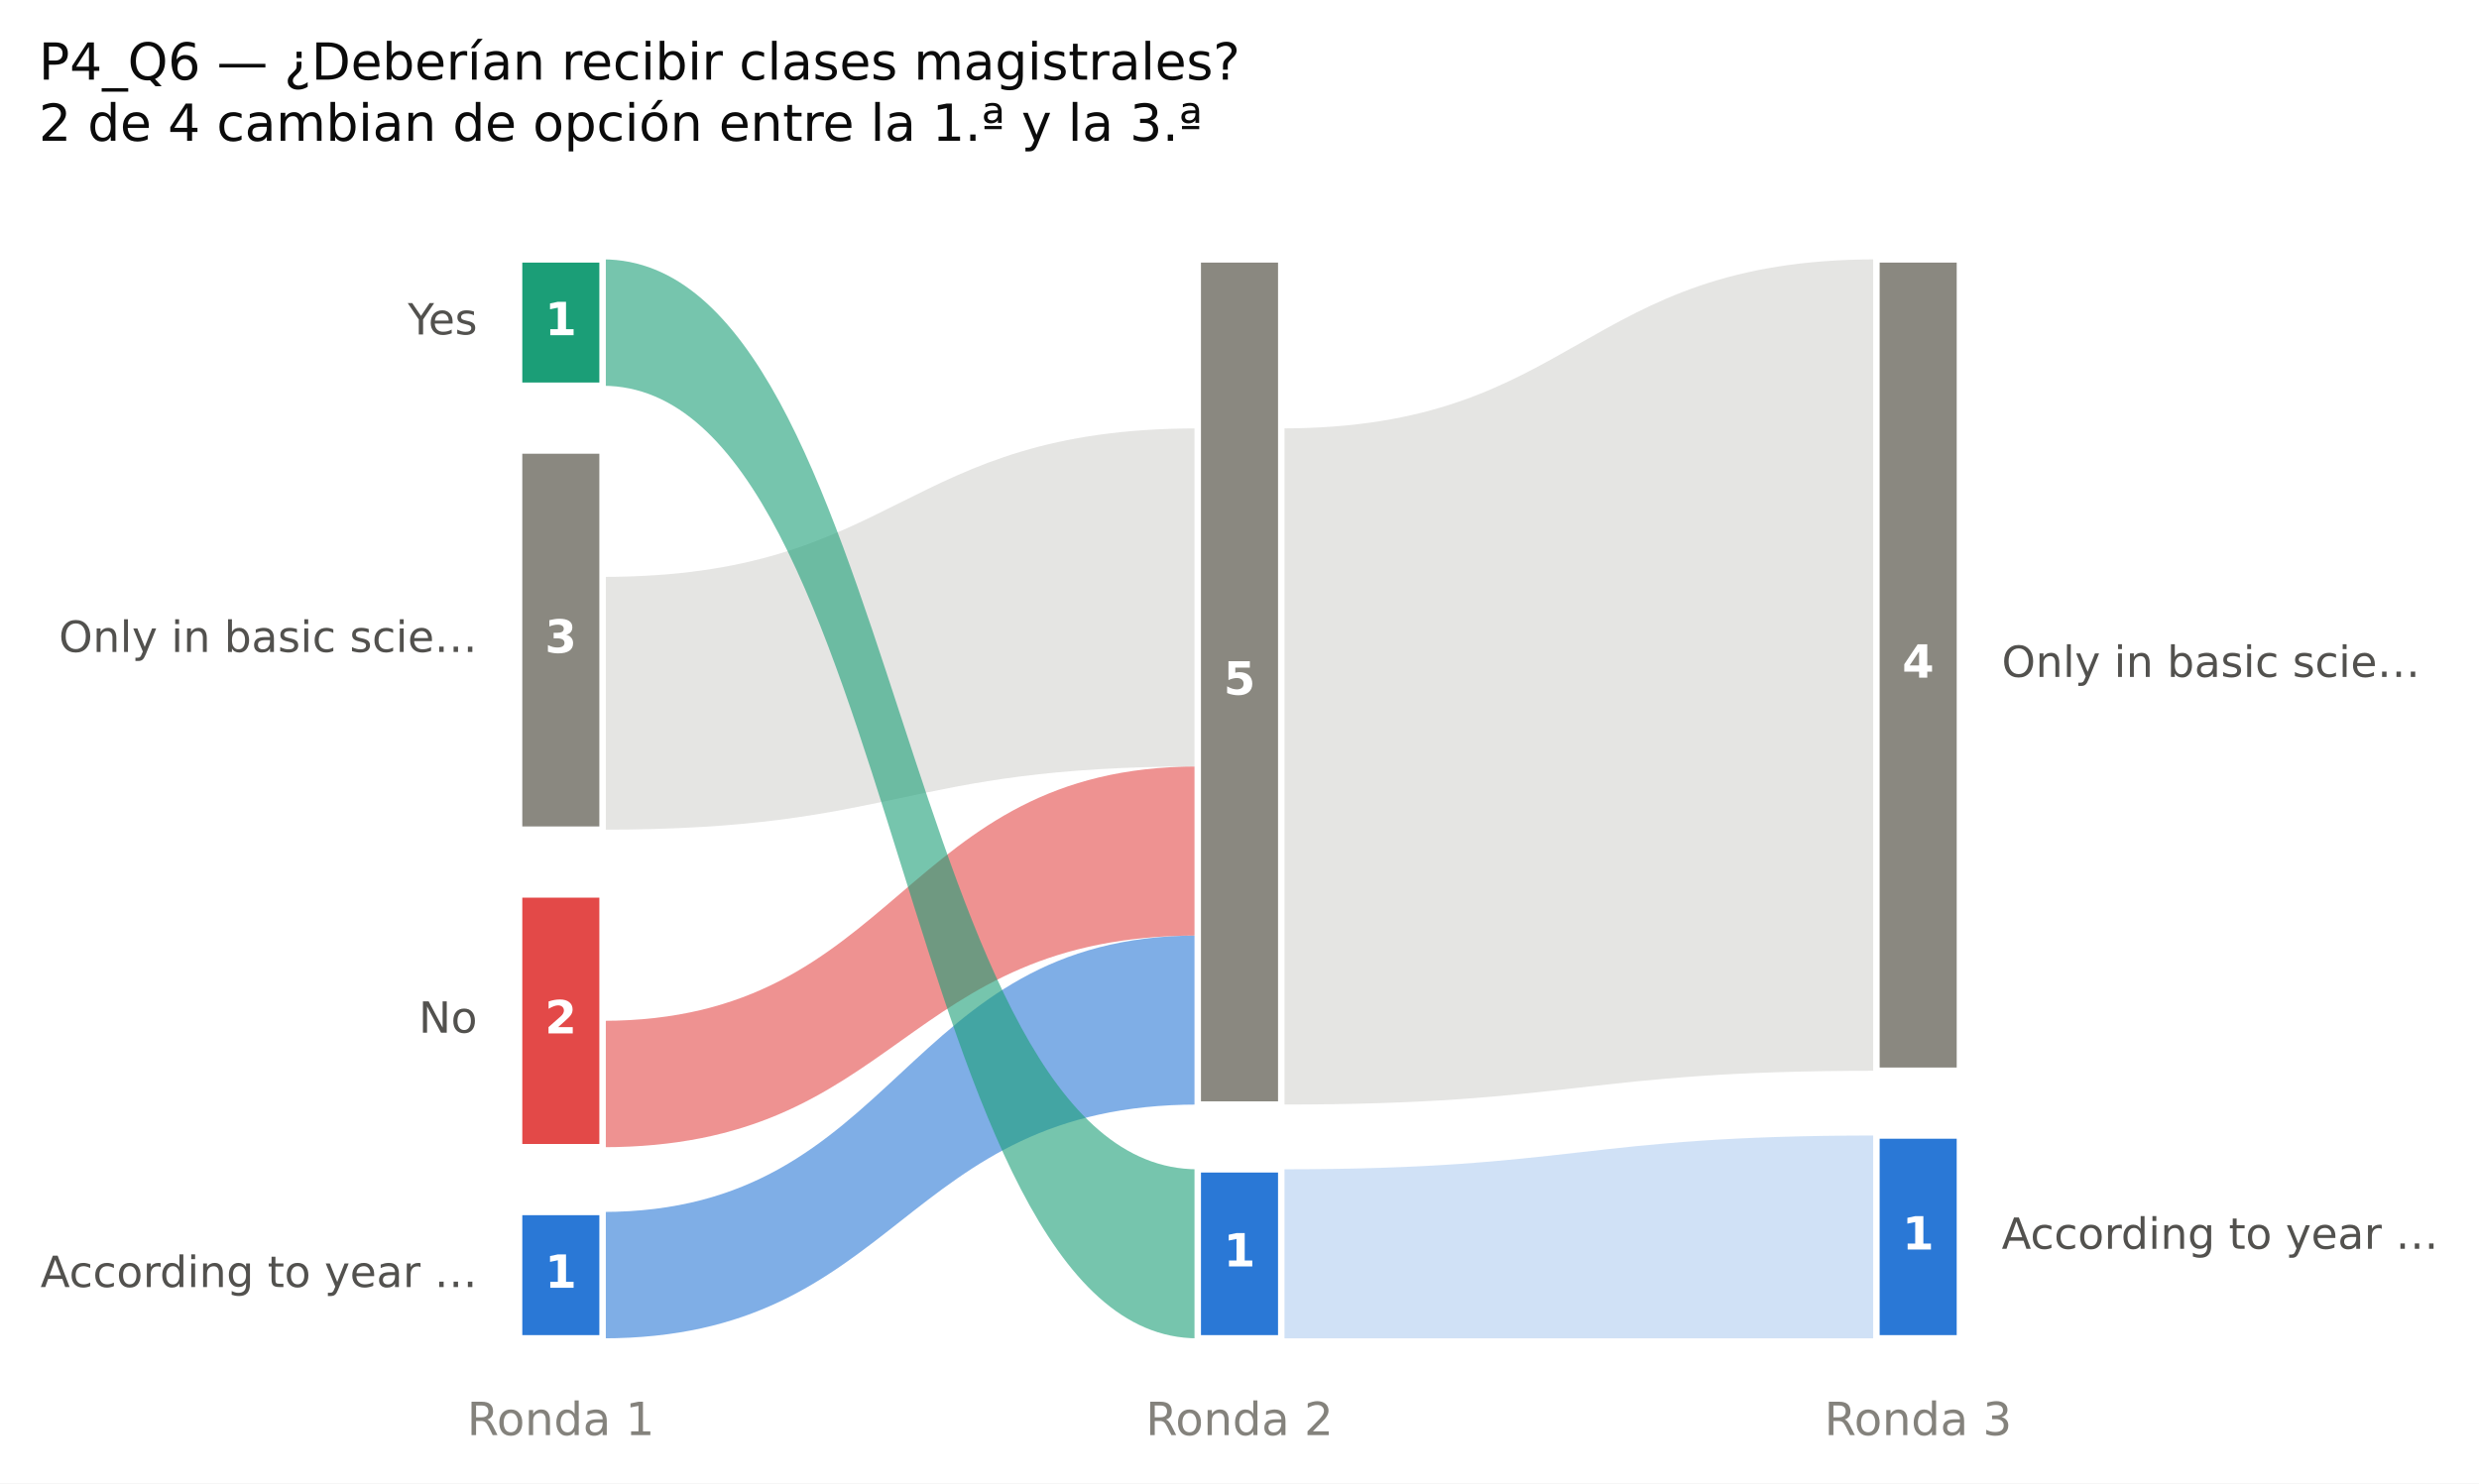
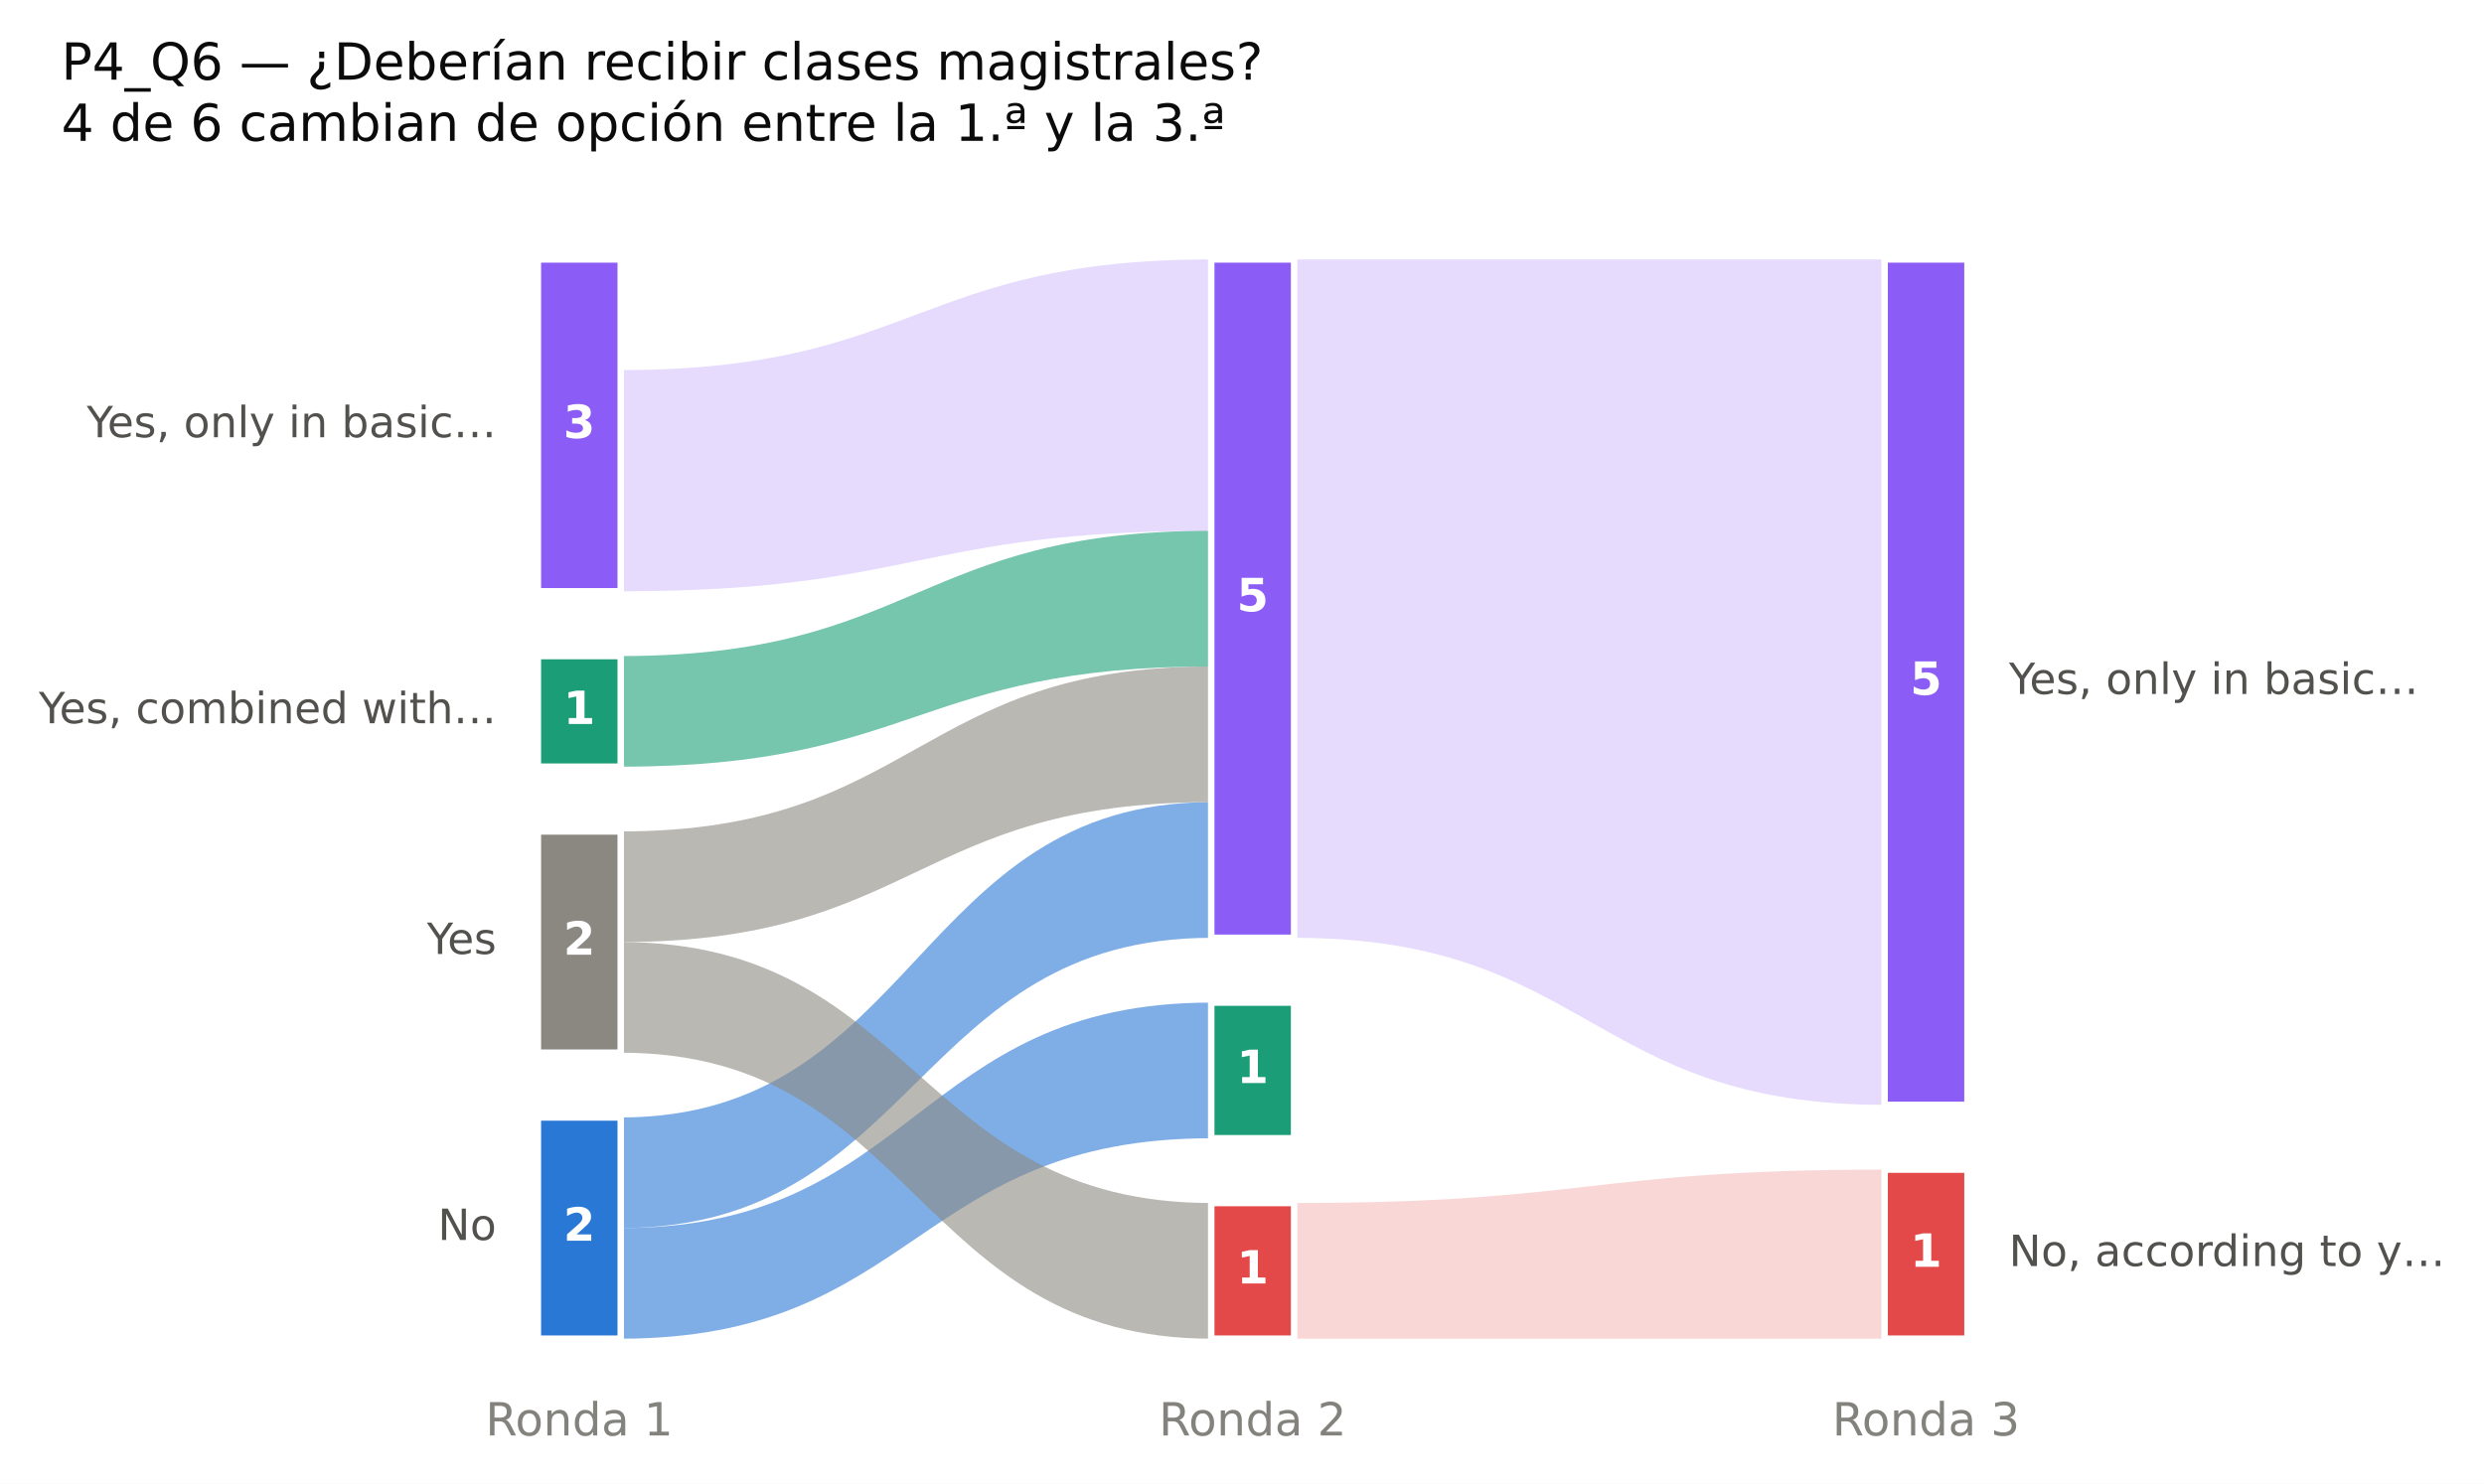
- <svg xmlns="http://www.w3.org/2000/svg" width="460.418pt" height="275.583pt" viewBox="0 0 460.418 275.583" version="1.1">
+ <svg xmlns="http://www.w3.org/2000/svg" width="461.223pt" height="275.583pt" viewBox="0 0 461.223 275.583" version="1.1">
  <defs>
    <style type="text/css">*{stroke-linejoin: round; stroke-linecap: butt}</style>
  </defs>
  <g id="figure_1">
    <g id="patch_1">
-       <path d="M 0 275.583  L 460.418 275.583  L 460.418 0  L 0 0  z " style="fill: #ffffff" />
+       <path d="M 0 275.583  L 461.223 275.583  L 461.223 0  L 0 0  z " style="fill: #ffffff" />
    </g>
    <g id="axes_1">
      <g id="patch_2">
-         <path d="M 7.2 256.657  L 453.218 256.657  L 453.218 36.157  L 7.2 36.157  z " style="fill: #ffffff" />
+         <path d="M 11.384 256.657  L 453.802 256.657  L 453.802 36.157  L 11.384 36.157  z " style="fill: #ffffff" />
      </g>
      <g id="patch_3">
-         <path d="M 111.917 248.638  C 167.185 248.638 167.185 205.207 222.452 205.207  L 222.452 173.802  C 167.185 173.802 167.185 225.157 111.917 225.157  z " clip-path="url(#p5fe3e1186d)" style="fill: #2a78d6; opacity: 0.6" />
+         <path d="M 115.256 248.638  C 170.078 248.638 170.078 211.411 224.899 211.411  L 224.899 186.211  C 170.078 186.211 170.078 228.092 115.256 228.092  z " clip-path="url(#p93bb82b4b7)" style="fill: #2a78d6; opacity: 0.6" />
      </g>
      <g id="patch_4">
-         <path d="M 111.917 213.129  C 167.185 213.129 167.185 173.802 222.452 173.802  L 222.452 142.398  C 167.185 142.398 167.185 189.648 111.917 189.648  z " clip-path="url(#p5fe3e1186d)" style="fill: #e34948; opacity: 0.6" />
+         <path d="M 115.256 228.092  C 170.078 228.092 170.078 174.184 224.899 174.184  L 224.899 148.984  C 170.078 148.984 170.078 207.545 115.256 207.545  z " clip-path="url(#p93bb82b4b7)" style="fill: #2a78d6; opacity: 0.6" />
      </g>
      <g id="patch_5">
-         <path d="M 111.917 154.138  C 167.185 154.138 167.185 142.398 222.452 142.398  L 222.452 79.588  C 167.185 79.588 167.185 107.175 111.917 107.175  z " clip-path="url(#p5fe3e1186d)" style="fill: #8a8880; opacity: 0.22" />
+         <path d="M 115.256 195.518  C 170.078 195.518 170.078 248.638 224.899 248.638  L 224.899 223.438  C 170.078 223.438 170.078 174.971 115.256 174.971  z " clip-path="url(#p93bb82b4b7)" style="fill: #8a8880; opacity: 0.6" />
      </g>
      <g id="patch_6">
-         <path d="M 111.917 71.666  C 167.185 71.666 167.185 248.638 222.452 248.638  L 222.452 217.234  C 167.185 217.234 167.185 48.184 111.917 48.184  z " clip-path="url(#p5fe3e1186d)" style="fill: #1b9e77; opacity: 0.6" />
+         <path d="M 115.256 174.971  C 170.078 174.971 170.078 148.984 224.899 148.984  L 224.899 123.784  C 170.078 123.784 170.078 154.425 115.256 154.425  z " clip-path="url(#p93bb82b4b7)" style="fill: #8a8880; opacity: 0.6" />
      </g>
      <g id="patch_7">
-         <path d="M 237.966 248.638  C 293.233 248.638 293.233 248.638 348.501 248.638  L 348.501 210.953  C 293.233 210.953 293.233 217.234 237.966 217.234  z " clip-path="url(#p5fe3e1186d)" style="fill: #2a78d6; opacity: 0.22" />
+         <path d="M 115.256 142.398  C 170.078 142.398 170.078 123.784 224.899 123.784  L 224.899 98.584  C 170.078 98.584 170.078 121.851 115.256 121.851  z " clip-path="url(#p93bb82b4b7)" style="fill: #1b9e77; opacity: 0.6" />
      </g>
      <g id="patch_8">
-         <path d="M 237.966 205.207  C 293.233 205.207 293.233 198.926 348.501 198.926  L 348.501 48.184  C 293.233 48.184 293.233 79.588 237.966 79.588  z " clip-path="url(#p5fe3e1186d)" style="fill: #8a8880; opacity: 0.22" />
+         <path d="M 115.256 109.824  C 170.078 109.824 170.078 98.584 224.899 98.584  L 224.899 48.184  C 170.078 48.184 170.078 68.731 115.256 68.731  z " clip-path="url(#p93bb82b4b7)" style="fill: #8b5cf6; opacity: 0.22" />
+       </g>
+       <g id="patch_9">
+         <path d="M 240.288 248.638  C 295.109 248.638 295.109 248.638 349.93 248.638  L 349.93 217.234  C 295.109 217.234 295.109 223.438 240.288 223.438  z " clip-path="url(#p93bb82b4b7)" style="fill: #e34948; opacity: 0.22" />
+       </g>
+       <g id="patch_10">
+         <path d="M 240.288 174.184  C 295.109 174.184 295.109 205.207 349.93 205.207  L 349.93 48.184  C 295.109 48.184 295.109 48.184 240.288 48.184  z " clip-path="url(#p93bb82b4b7)" style="fill: #8b5cf6; opacity: 0.22" />
      </g>
      <g id="matplotlib.axis_1">
        <g id="xtick_1">
          <g id="line2d_1" />
          <g id="text_1">
-             <text style="font-size: 8.5px; font-family: 'DejaVu Sans', 'Helvetica', 'Arial', sans-serif; text-anchor: middle; fill: #84827c" x="104.16" y="266.615" transform="rotate(-0 104.1605 266.6153)">Ronda 1</text>
+             <text style="font-size: 8.5px; font-family: 'DejaVu Sans', 'Helvetica', 'Arial', sans-serif; text-anchor: middle; fill: #84827c" x="107.562" y="266.615" transform="rotate(-0 107.5622 266.6153)">Ronda 1</text>
          </g>
        </g>
        <g id="xtick_2">
          <g id="line2d_2" />
          <g id="text_2">
-             <text style="font-size: 8.5px; font-family: 'DejaVu Sans', 'Helvetica', 'Arial', sans-serif; text-anchor: middle; fill: #84827c" x="230.209" y="266.615" transform="rotate(-0 230.209 266.6153)">Ronda 2</text>
+             <text style="font-size: 8.5px; font-family: 'DejaVu Sans', 'Helvetica', 'Arial', sans-serif; text-anchor: middle; fill: #84827c" x="232.593" y="266.615" transform="rotate(-0 232.5934 266.6153)">Ronda 2</text>
          </g>
        </g>
        <g id="xtick_3">
          <g id="line2d_3" />
          <g id="text_3">
-             <text style="font-size: 8.5px; font-family: 'DejaVu Sans', 'Helvetica', 'Arial', sans-serif; text-anchor: middle; fill: #84827c" x="356.258" y="266.615" transform="rotate(-0 356.2576 266.6153)">Ronda 3</text>
+             <text style="font-size: 8.5px; font-family: 'DejaVu Sans', 'Helvetica', 'Arial', sans-serif; text-anchor: middle; fill: #84827c" x="357.625" y="266.615" transform="rotate(-0 357.6246 266.6153)">Ronda 3</text>
          </g>
        </g>
      </g>
      <g id="matplotlib.axis_2" />
-       <g id="patch_9">
-         <path d="M 96.404 248.638  L 111.917 248.638  L 111.917 225.157  L 96.404 225.157  z " clip-path="url(#p5fe3e1186d)" style="fill: #2a78d6; stroke: #ffffff; stroke-width: 1.2; stroke-linejoin: miter" />
-       </g>
-       <g id="patch_10">
-         <path d="M 96.404 213.129  L 111.917 213.129  L 111.917 166.166  L 96.404 166.166  z " clip-path="url(#p5fe3e1186d)" style="fill: #e34948; stroke: #ffffff; stroke-width: 1.2; stroke-linejoin: miter" />
-       </g>
      <g id="patch_11">
-         <path d="M 96.404 154.138  L 111.917 154.138  L 111.917 83.693  L 96.404 83.693  z " clip-path="url(#p5fe3e1186d)" style="fill: #8a8880; stroke: #ffffff; stroke-width: 1.2; stroke-linejoin: miter" />
+         <path d="M 99.868 248.638  L 115.256 248.638  L 115.256 207.545  L 99.868 207.545  z " clip-path="url(#p93bb82b4b7)" style="fill: #2a78d6; stroke: #ffffff; stroke-width: 1.2; stroke-linejoin: miter" />
      </g>
      <g id="patch_12">
-         <path d="M 96.404 71.666  L 111.917 71.666  L 111.917 48.184  L 96.404 48.184  z " clip-path="url(#p5fe3e1186d)" style="fill: #1b9e77; stroke: #ffffff; stroke-width: 1.2; stroke-linejoin: miter" />
+         <path d="M 99.868 195.518  L 115.256 195.518  L 115.256 154.425  L 99.868 154.425  z " clip-path="url(#p93bb82b4b7)" style="fill: #8a8880; stroke: #ffffff; stroke-width: 1.2; stroke-linejoin: miter" />
      </g>
      <g id="patch_13">
-         <path d="M 222.452 248.638  L 237.966 248.638  L 237.966 217.234  L 222.452 217.234  z " clip-path="url(#p5fe3e1186d)" style="fill: #2a78d6; stroke: #ffffff; stroke-width: 1.2; stroke-linejoin: miter" />
+         <path d="M 99.868 142.398  L 115.256 142.398  L 115.256 121.851  L 99.868 121.851  z " clip-path="url(#p93bb82b4b7)" style="fill: #1b9e77; stroke: #ffffff; stroke-width: 1.2; stroke-linejoin: miter" />
      </g>
      <g id="patch_14">
-         <path d="M 222.452 205.207  L 237.966 205.207  L 237.966 48.184  L 222.452 48.184  z " clip-path="url(#p5fe3e1186d)" style="fill: #8a8880; stroke: #ffffff; stroke-width: 1.2; stroke-linejoin: miter" />
+         <path d="M 99.868 109.824  L 115.256 109.824  L 115.256 48.184  L 99.868 48.184  z " clip-path="url(#p93bb82b4b7)" style="fill: #8b5cf6; stroke: #ffffff; stroke-width: 1.2; stroke-linejoin: miter" />
      </g>
      <g id="patch_15">
-         <path d="M 348.501 248.638  L 364.014 248.638  L 364.014 210.953  L 348.501 210.953  z " clip-path="url(#p5fe3e1186d)" style="fill: #2a78d6; stroke: #ffffff; stroke-width: 1.2; stroke-linejoin: miter" />
+         <path d="M 224.899 248.638  L 240.288 248.638  L 240.288 223.438  L 224.899 223.438  z " clip-path="url(#p93bb82b4b7)" style="fill: #e34948; stroke: #ffffff; stroke-width: 1.2; stroke-linejoin: miter" />
      </g>
      <g id="patch_16">
-         <path d="M 348.501 198.926  L 364.014 198.926  L 364.014 48.184  L 348.501 48.184  z " clip-path="url(#p5fe3e1186d)" style="fill: #8a8880; stroke: #ffffff; stroke-width: 1.2; stroke-linejoin: miter" />
+         <path d="M 224.899 211.411  L 240.288 211.411  L 240.288 186.211  L 224.899 186.211  z " clip-path="url(#p93bb82b4b7)" style="fill: #1b9e77; stroke: #ffffff; stroke-width: 1.2; stroke-linejoin: miter" />
+       </g>
+       <g id="patch_17">
+         <path d="M 224.899 174.184  L 240.288 174.184  L 240.288 48.184  L 224.899 48.184  z " clip-path="url(#p93bb82b4b7)" style="fill: #8b5cf6; stroke: #ffffff; stroke-width: 1.2; stroke-linejoin: miter" />
+       </g>
+       <g id="patch_18">
+         <path d="M 349.93 248.638  L 365.319 248.638  L 365.319 217.234  L 349.93 217.234  z " clip-path="url(#p93bb82b4b7)" style="fill: #e34948; stroke: #ffffff; stroke-width: 1.2; stroke-linejoin: miter" />
+       </g>
+       <g id="patch_19">
+         <path d="M 349.93 205.207  L 365.319 205.207  L 365.319 48.184  L 349.93 48.184  z " clip-path="url(#p93bb82b4b7)" style="fill: #8b5cf6; stroke: #ffffff; stroke-width: 1.2; stroke-linejoin: miter" />
      </g>
      <g id="text_4">
-         <text style="font-size: 9.5px; font-family: 'DejaVu Sans', 'Helvetica', 'Arial', sans-serif; fill: #0b0b0b" transform="translate(7.2 14.79852)">P4_Q6 — ¿Deberían recibir clases magistrales?</text>
-         <text style="font-size: 9.5px; font-family: 'DejaVu Sans', 'Helvetica', 'Arial', sans-serif; fill: #0b0b0b" transform="translate(7.2 26.15666)">2 de 4 cambian de opción entre la 1.ª y la 3.ª</text>
+         <text style="font-size: 9.5px; font-family: 'DejaVu Sans', 'Helvetica', 'Arial', sans-serif; fill: #0b0b0b" transform="translate(11.38436 14.79852)">P4_Q6 — ¿Deberían recibir clases magistrales?</text>
+         <text style="font-size: 9.5px; font-family: 'DejaVu Sans', 'Helvetica', 'Arial', sans-serif; fill: #0b0b0b" transform="translate(11.38436 26.15666)">4 de 6 cambian de opción entre la 1.ª y la 3.ª</text>
      </g>
      <g id="text_5">
-         <text style="font-weight: 700; font-size: 8.5px; font-family: 'DejaVu Sans', 'Helvetica', 'Arial', sans-serif; text-anchor: middle; fill: #ffffff" x="104.16" y="239.243" transform="rotate(-0 104.1605 239.243)">1</text>
+         <text style="font-weight: 700; font-size: 8.5px; font-family: 'DejaVu Sans', 'Helvetica', 'Arial', sans-serif; text-anchor: middle; fill: #ffffff" x="107.562" y="230.437" transform="rotate(-0 107.5622 230.4374)">2</text>
      </g>
      <g id="text_6">
-         <text style="font-size: 8px; font-family: 'DejaVu Sans', 'Helvetica', 'Arial', sans-serif; text-anchor: end; fill: #52514e" x="88.647" y="239.105" transform="rotate(-0 88.64678 239.1051)">According to year …</text>
+         <text style="font-size: 8px; font-family: 'DejaVu Sans', 'Helvetica', 'Arial', sans-serif; text-anchor: end; fill: #52514e" x="92.174" y="230.299" transform="rotate(-0 92.17375 230.2994)">No</text>
      </g>
      <g id="text_7">
-         <text style="font-weight: 700; font-size: 8.5px; font-family: 'DejaVu Sans', 'Helvetica', 'Arial', sans-serif; text-anchor: middle; fill: #ffffff" x="104.16" y="191.993" transform="rotate(-0 104.1605 191.993)">2</text>
+         <text style="font-weight: 700; font-size: 8.5px; font-family: 'DejaVu Sans', 'Helvetica', 'Arial', sans-serif; text-anchor: middle; fill: #ffffff" x="107.562" y="177.317" transform="rotate(-0 107.5622 177.3169)">2</text>
      </g>
      <g id="text_8">
-         <text style="font-size: 8px; font-family: 'DejaVu Sans', 'Helvetica', 'Arial', sans-serif; text-anchor: end; fill: #52514e" x="88.647" y="191.855" transform="rotate(-0 88.64678 191.8551)">No</text>
+         <text style="font-size: 8px; font-family: 'DejaVu Sans', 'Helvetica', 'Arial', sans-serif; text-anchor: end; fill: #52514e" x="92.174" y="177.179" transform="rotate(-0 92.17375 177.1789)">Yes</text>
      </g>
      <g id="text_9">
-         <text style="font-weight: 700; font-size: 8.5px; font-family: 'DejaVu Sans', 'Helvetica', 'Arial', sans-serif; text-anchor: middle; fill: #ffffff" x="104.16" y="121.261" transform="rotate(-0 104.1605 121.2612)">3</text>
+         <text style="font-weight: 700; font-size: 8.5px; font-family: 'DejaVu Sans', 'Helvetica', 'Arial', sans-serif; text-anchor: middle; fill: #ffffff" x="107.562" y="134.47" transform="rotate(-0 107.5622 134.4697)">1</text>
      </g>
      <g id="text_10">
-         <text style="font-size: 8px; font-family: 'DejaVu Sans', 'Helvetica', 'Arial', sans-serif; text-anchor: end; fill: #52514e" x="88.647" y="121.123" transform="rotate(-0 88.64678 121.1232)">Only in basic scie…</text>
+         <text style="font-size: 8px; font-family: 'DejaVu Sans', 'Helvetica', 'Arial', sans-serif; text-anchor: end; fill: #52514e" x="92.174" y="134.332" transform="rotate(-0 92.17375 134.3318)">Yes, combined with…</text>
      </g>
      <g id="text_11">
-         <text style="font-weight: 700; font-size: 8.5px; font-family: 'DejaVu Sans', 'Helvetica', 'Arial', sans-serif; text-anchor: middle; fill: #ffffff" x="104.16" y="62.27" transform="rotate(-0 104.1605 62.27031)">1</text>
+         <text style="font-weight: 700; font-size: 8.5px; font-family: 'DejaVu Sans', 'Helvetica', 'Arial', sans-serif; text-anchor: middle; fill: #ffffff" x="107.562" y="81.349" transform="rotate(-0 107.5622 81.34928)">3</text>
      </g>
      <g id="text_12">
-         <text style="font-size: 8px; font-family: 'DejaVu Sans', 'Helvetica', 'Arial', sans-serif; text-anchor: end; fill: #52514e" x="88.647" y="62.132" transform="rotate(-0 88.64678 62.13234)">Yes</text>
+         <text style="font-size: 8px; font-family: 'DejaVu Sans', 'Helvetica', 'Arial', sans-serif; text-anchor: end; fill: #52514e" x="92.174" y="81.211" transform="rotate(-0 92.17375 81.21131)">Yes, only in basic…</text>
      </g>
      <g id="text_13">
-         <text style="font-weight: 700; font-size: 8.5px; font-family: 'DejaVu Sans', 'Helvetica', 'Arial', sans-serif; text-anchor: middle; fill: #ffffff" x="230.209" y="235.282" transform="rotate(-0 230.209 235.2817)">1</text>
+         <text style="font-weight: 700; font-size: 8.5px; font-family: 'DejaVu Sans', 'Helvetica', 'Arial', sans-serif; text-anchor: middle; fill: #ffffff" x="232.593" y="238.384" transform="rotate(-0 232.5934 238.3839)">1</text>
      </g>
      <g id="text_14">
-         <text style="font-weight: 700; font-size: 8.5px; font-family: 'DejaVu Sans', 'Helvetica', 'Arial', sans-serif; text-anchor: middle; fill: #ffffff" x="230.209" y="129.041" transform="rotate(-0 230.209 129.0408)">5</text>
+         <text style="font-weight: 700; font-size: 8.5px; font-family: 'DejaVu Sans', 'Helvetica', 'Arial', sans-serif; text-anchor: middle; fill: #ffffff" x="232.593" y="201.157" transform="rotate(-0 232.5934 201.1567)">1</text>
      </g>
      <g id="text_15">
-         <text style="font-weight: 700; font-size: 8.5px; font-family: 'DejaVu Sans', 'Helvetica', 'Arial', sans-serif; text-anchor: middle; fill: #ffffff" x="356.258" y="232.141" transform="rotate(-0 356.2576 232.1412)">1</text>
+         <text style="font-weight: 700; font-size: 8.5px; font-family: 'DejaVu Sans', 'Helvetica', 'Arial', sans-serif; text-anchor: middle; fill: #ffffff" x="232.593" y="113.529" transform="rotate(-0 232.5934 113.5294)">5</text>
      </g>
      <g id="text_16">
-         <text style="font-size: 8px; font-family: 'DejaVu Sans', 'Helvetica', 'Arial', sans-serif; text-anchor: start; fill: #52514e" x="371.771" y="232.003" transform="rotate(-0 371.7713 232.0032)">According to year …</text>
+         <text style="font-weight: 700; font-size: 8.5px; font-family: 'DejaVu Sans', 'Helvetica', 'Arial', sans-serif; text-anchor: middle; fill: #ffffff" x="357.625" y="235.282" transform="rotate(-0 357.6246 235.2817)">1</text>
      </g>
      <g id="text_17">
-         <text style="font-weight: 700; font-size: 8.5px; font-family: 'DejaVu Sans', 'Helvetica', 'Arial', sans-serif; text-anchor: middle; fill: #ffffff" x="356.258" y="125.9" transform="rotate(-0 356.2576 125.9003)">4</text>
+         <text style="font-size: 8px; font-family: 'DejaVu Sans', 'Helvetica', 'Arial', sans-serif; text-anchor: start; fill: #52514e" x="373.013" y="235.144" transform="rotate(-0 373.0131 235.1437)">No, according to y…</text>
      </g>
      <g id="text_18">
-         <text style="font-size: 8px; font-family: 'DejaVu Sans', 'Helvetica', 'Arial', sans-serif; text-anchor: start; fill: #52514e" x="371.771" y="125.762" transform="rotate(-0 371.7713 125.7623)">Only in basic scie…</text>
+         <text style="font-weight: 700; font-size: 8.5px; font-family: 'DejaVu Sans', 'Helvetica', 'Arial', sans-serif; text-anchor: middle; fill: #ffffff" x="357.625" y="129.041" transform="rotate(-0 357.6246 129.0408)">5</text>
+       </g>
+       <g id="text_19">
+         <text style="font-size: 8px; font-family: 'DejaVu Sans', 'Helvetica', 'Arial', sans-serif; text-anchor: start; fill: #52514e" x="373.013" y="128.903" transform="rotate(-0 373.0131 128.9028)">Yes, only in basic…</text>
      </g>
    </g>
  </g>
  <defs>
-     <clipPath id="p5fe3e1186d">
-       <rect x="7.2" y="36.157" width="446.018" height="220.5" />
+     <clipPath id="p93bb82b4b7">
+       <rect x="11.384" y="36.157" width="442.418" height="220.5" />
    </clipPath>
  </defs>
</svg>
